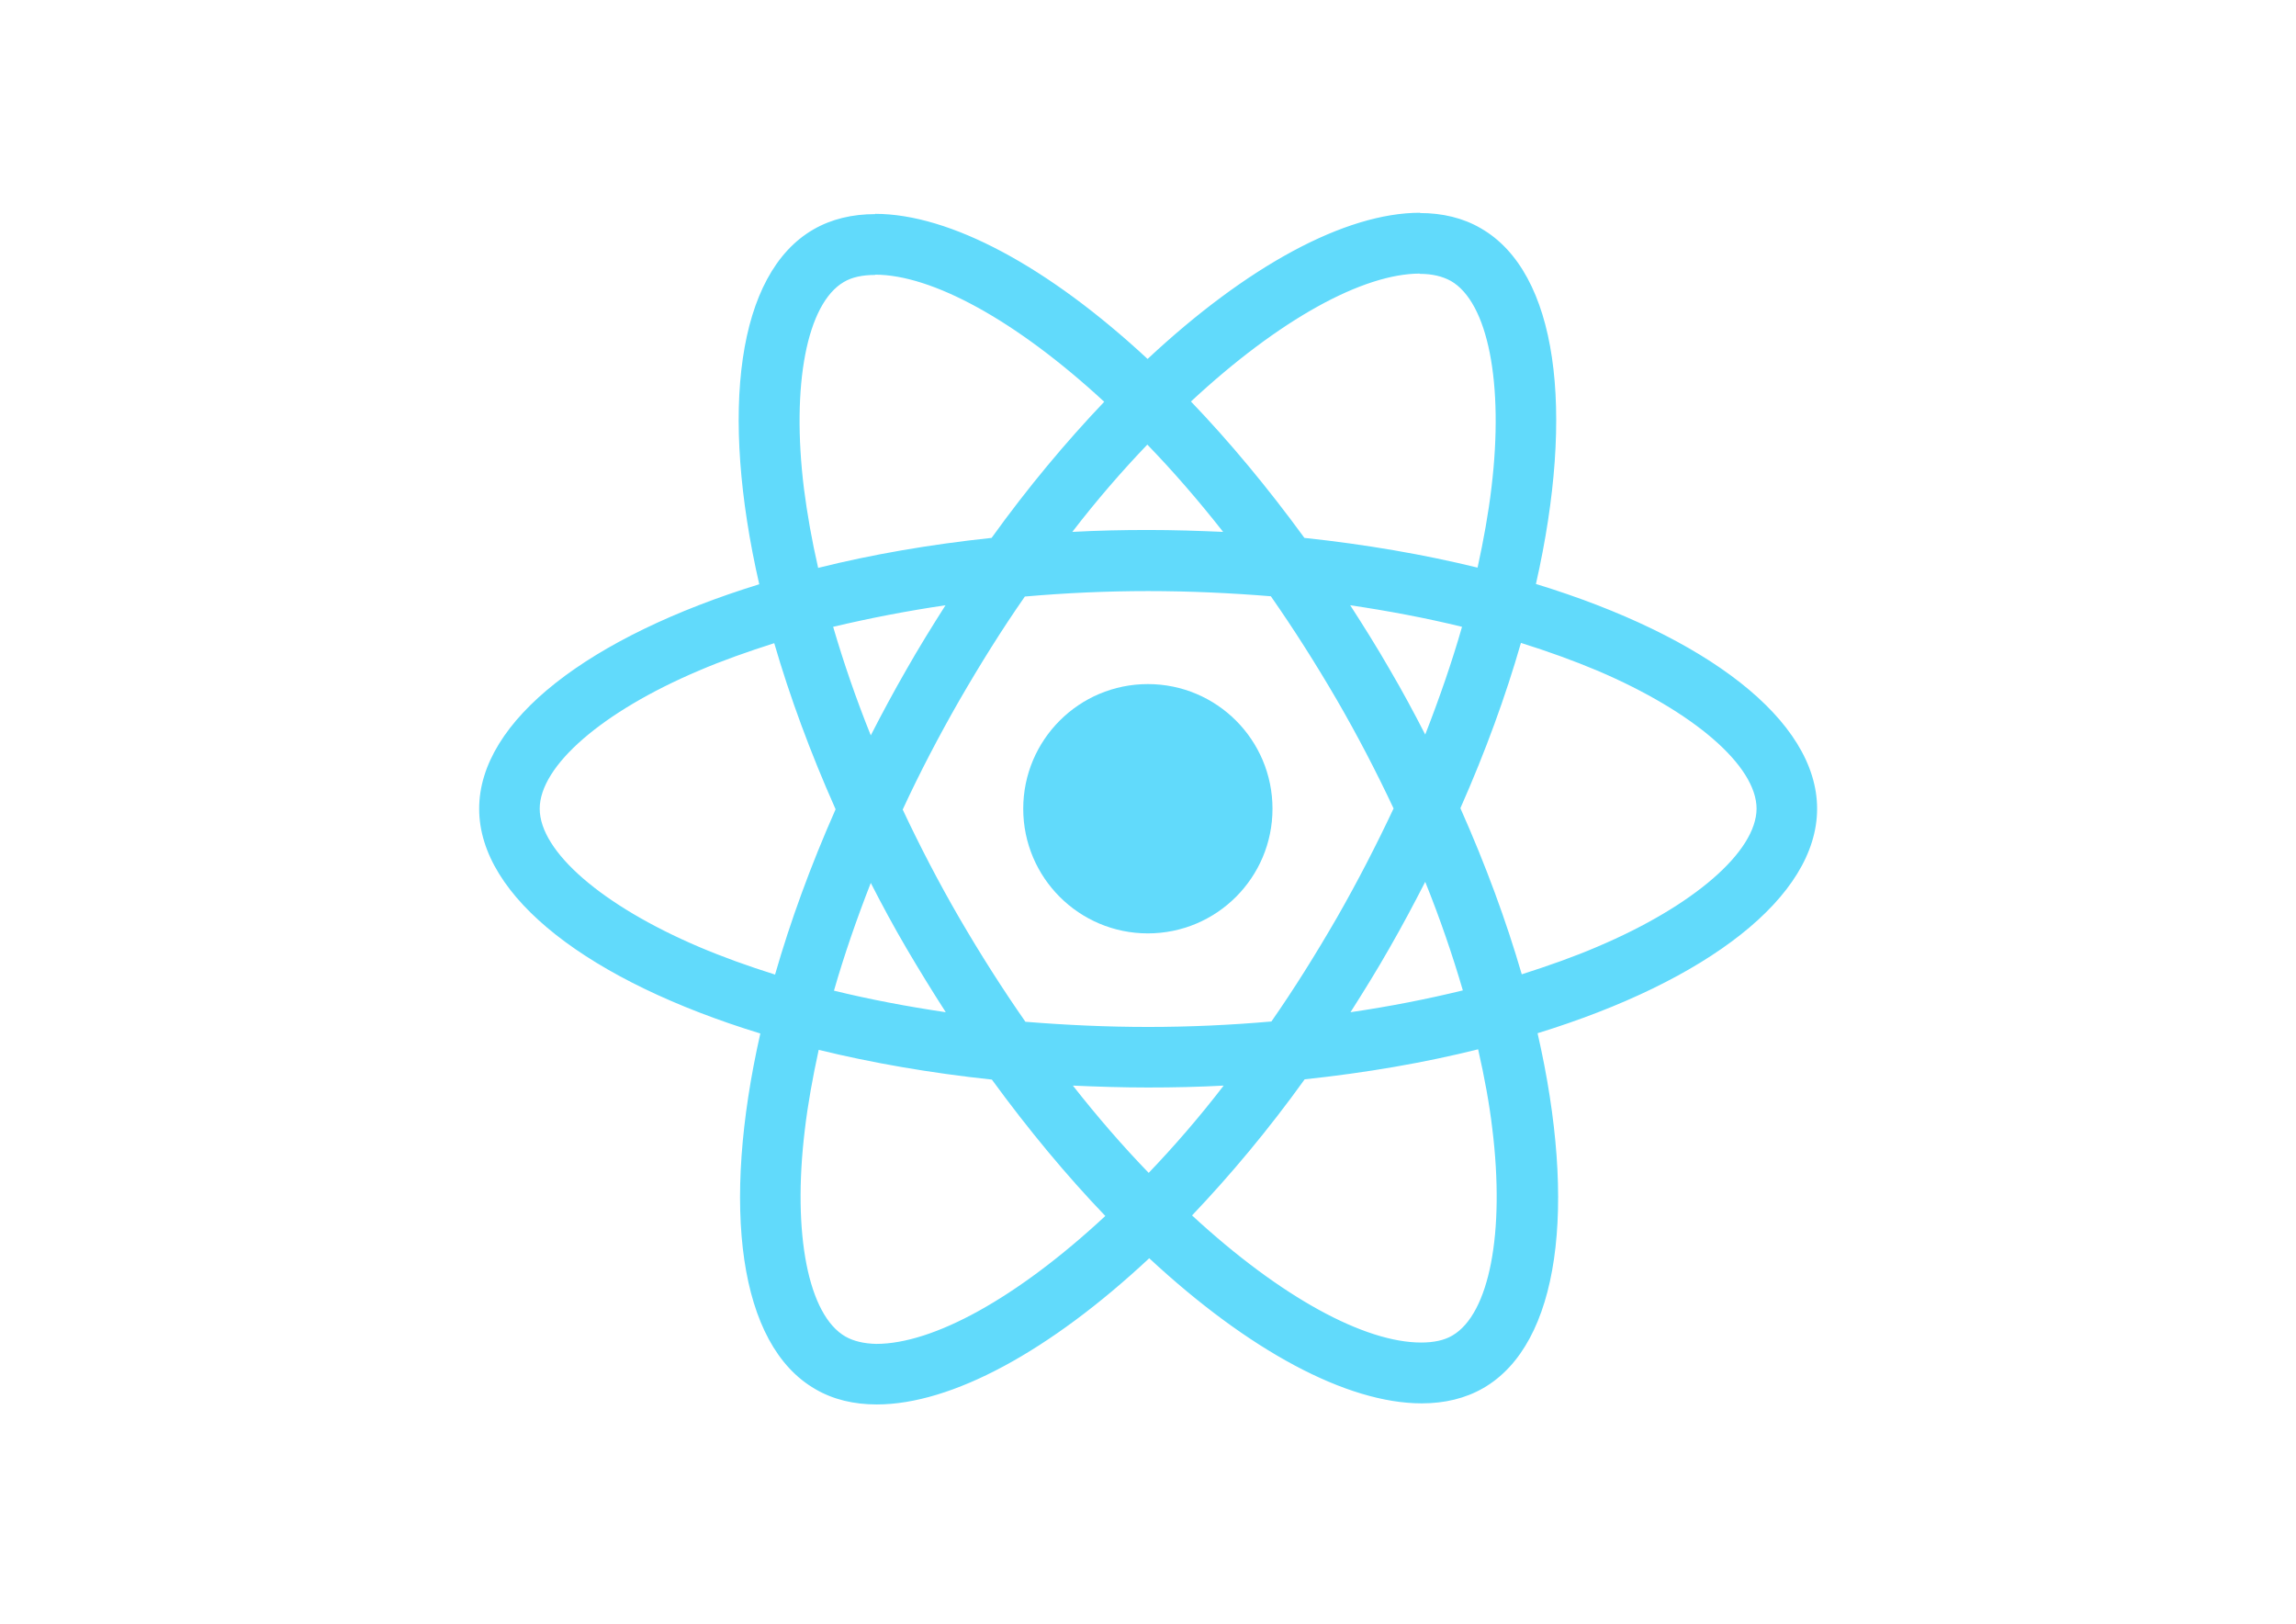
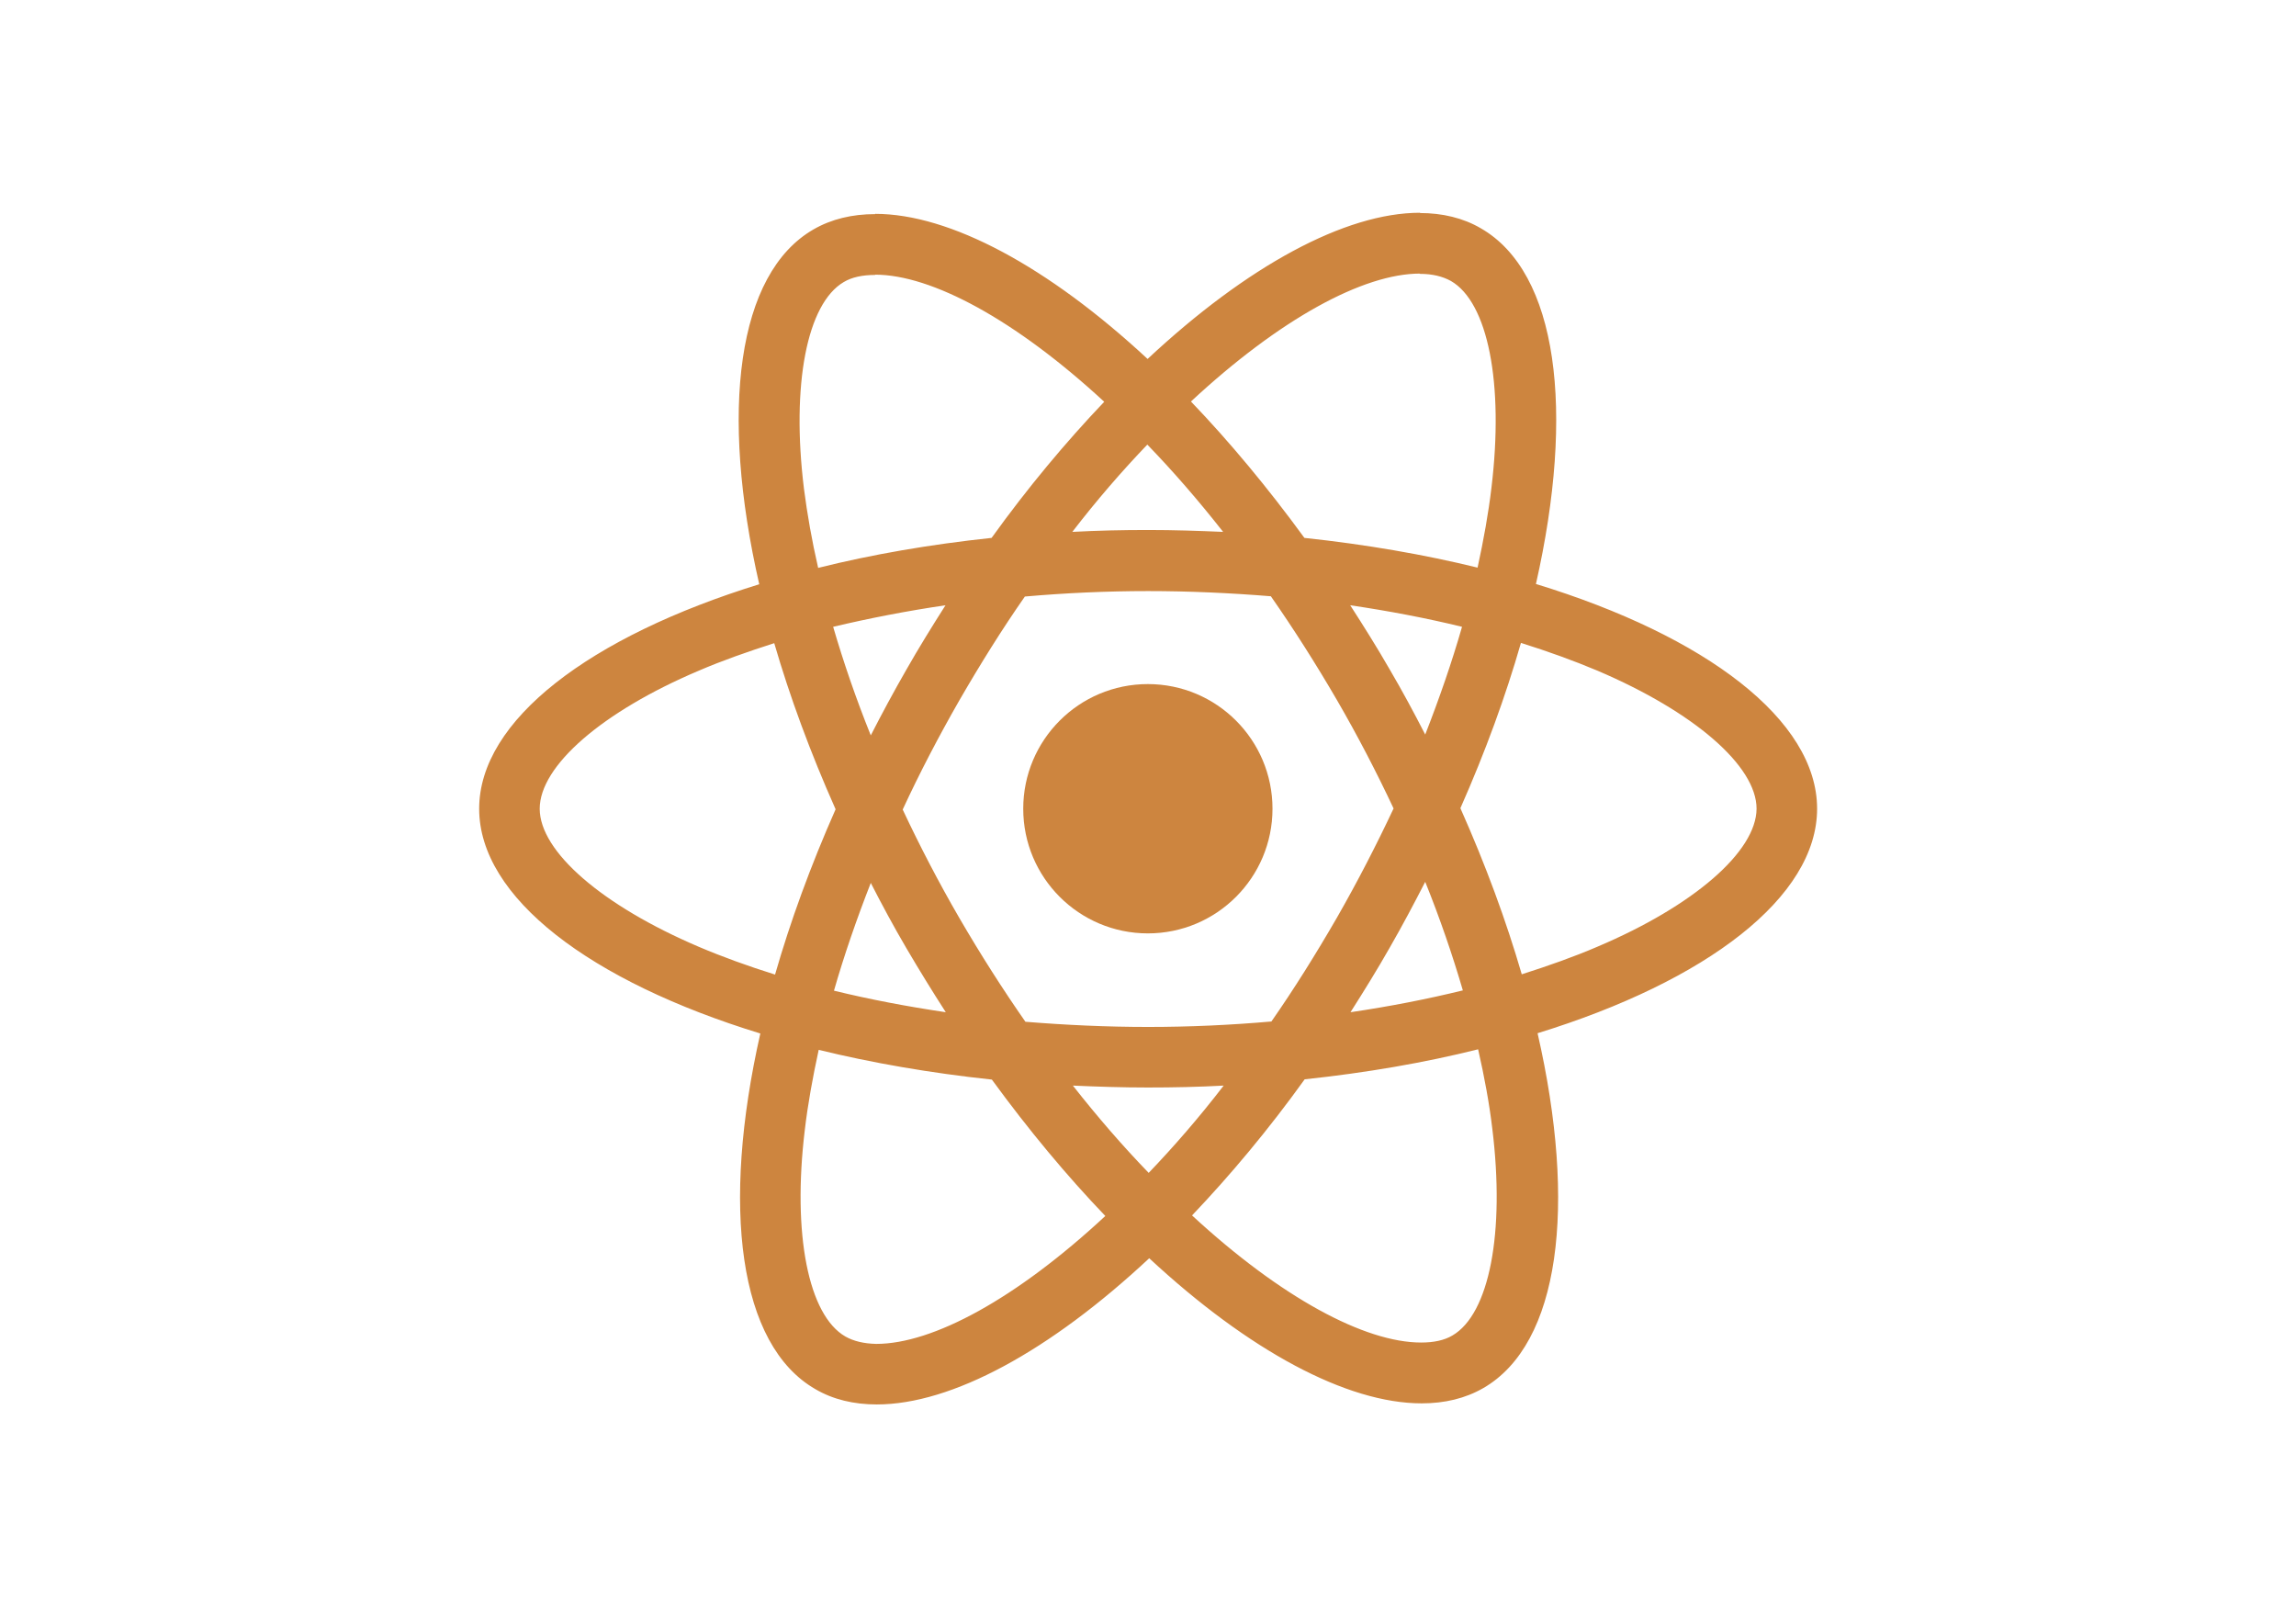
<svg xmlns="http://www.w3.org/2000/svg" viewBox="0 0 841.9 595.3">
-   <g fill="#61DAFB">
+   <g fill="peru">
    <path d="M666.3 296.5c0-32.5-40.7-63.3-103.1-82.4 14.4-63.6 8-114.2-20.2-130.4-6.5-3.8-14.1-5.6-22.4-5.6v22.3c4.6 0 8.3.9 11.4 2.6 13.6 7.8 19.5 37.5 14.9 75.7-1.1 9.4-2.9 19.3-5.1 29.4-19.6-4.8-41-8.5-63.5-10.9-13.5-18.5-27.5-35.3-41.6-50 32.6-30.3 63.2-46.9 84-46.9V78c-27.5 0-63.5 19.6-99.9 53.6-36.4-33.8-72.4-53.2-99.9-53.2v22.3c20.7 0 51.4 16.5 84 46.6-14 14.7-28 31.4-41.3 49.9-22.6 2.4-44 6.1-63.6 11-2.3-10-4-19.7-5.2-29-4.7-38.2 1.1-67.9 14.6-75.8 3-1.8 6.9-2.6 11.5-2.6V78.5c-8.4 0-16 1.8-22.6 5.6-28.1 16.2-34.4 66.7-19.9 130.1-62.2 19.2-102.7 49.9-102.7 82.3 0 32.5 40.7 63.3 103.1 82.4-14.4 63.6-8 114.2 20.2 130.4 6.5 3.8 14.1 5.6 22.5 5.6 27.5 0 63.5-19.6 99.9-53.6 36.4 33.8 72.4 53.2 99.9 53.2 8.4 0 16-1.8 22.6-5.6 28.1-16.2 34.4-66.7 19.9-130.1 62-19.1 102.5-49.9 102.5-82.3zm-130.2-66.7c-3.7 12.9-8.3 26.2-13.5 39.5-4.1-8-8.4-16-13.1-24-4.6-8-9.5-15.8-14.4-23.4 14.2 2.1 27.9 4.7 41 7.9zm-45.8 106.5c-7.8 13.5-15.8 26.3-24.1 38.2-14.9 1.3-30 2-45.2 2-15.1 0-30.2-.7-45-1.9-8.3-11.9-16.4-24.6-24.2-38-7.6-13.1-14.5-26.4-20.8-39.8 6.2-13.4 13.2-26.8 20.7-39.9 7.8-13.5 15.8-26.3 24.1-38.2 14.9-1.3 30-2 45.2-2 15.1 0 30.2.7 45 1.9 8.3 11.9 16.4 24.6 24.2 38 7.6 13.1 14.5 26.4 20.8 39.8-6.3 13.4-13.2 26.8-20.7 39.9zm32.3-13c5.4 13.4 10 26.8 13.8 39.8-13.1 3.2-26.9 5.9-41.2 8 4.9-7.7 9.8-15.6 14.4-23.7 4.6-8 8.9-16.1 13-24.1zM421.2 430c-9.3-9.6-18.6-20.3-27.8-32 9 .4 18.2.7 27.5.7 9.4 0 18.7-.2 27.8-.7-9 11.7-18.3 22.4-27.5 32zm-74.4-58.9c-14.2-2.1-27.9-4.7-41-7.9 3.7-12.9 8.3-26.2 13.5-39.5 4.1 8 8.4 16 13.1 24 4.7 8 9.5 15.8 14.4 23.4zM420.7 163c9.3 9.6 18.6 20.3 27.8 32-9-.4-18.2-.7-27.5-.7-9.4 0-18.7.2-27.8.7 9-11.7 18.3-22.4 27.5-32zm-74 58.9c-4.9 7.7-9.8 15.6-14.4 23.7-4.6 8-8.9 16-13 24-5.4-13.4-10-26.8-13.8-39.8 13.1-3.1 26.9-5.8 41.2-7.9zm-90.5 125.2c-35.4-15.1-58.3-34.9-58.3-50.6 0-15.7 22.9-35.6 58.3-50.6 8.6-3.7 18-7 27.7-10.1 5.7 19.6 13.2 40 22.5 60.9-9.2 20.8-16.6 41.1-22.2 60.6-9.9-3.1-19.3-6.5-28-10.2zM310 490c-13.6-7.8-19.5-37.5-14.9-75.7 1.1-9.4 2.9-19.3 5.1-29.4 19.6 4.8 41 8.5 63.5 10.9 13.5 18.5 27.5 35.3 41.6 50-32.6 30.3-63.2 46.9-84 46.9-4.5-.1-8.3-1-11.3-2.7zm237.2-76.2c4.7 38.2-1.1 67.9-14.6 75.8-3 1.8-6.9 2.6-11.5 2.6-20.7 0-51.4-16.5-84-46.6 14-14.7 28-31.4 41.3-49.9 22.6-2.4 44-6.1 63.6-11 2.3 10.1 4.1 19.8 5.2 29.1zm38.5-66.7c-8.6 3.7-18 7-27.7 10.1-5.7-19.6-13.2-40-22.5-60.9 9.2-20.8 16.6-41.1 22.2-60.6 9.9 3.1 19.3 6.5 28.1 10.2 35.4 15.1 58.3 34.9 58.3 50.6-.1 15.7-23 35.6-58.4 50.6zM320.8 78.4z" />
    <circle cx="420.9" cy="296.5" r="45.7" />
    <path d="M520.5 78.1z" />
  </g>
</svg>
